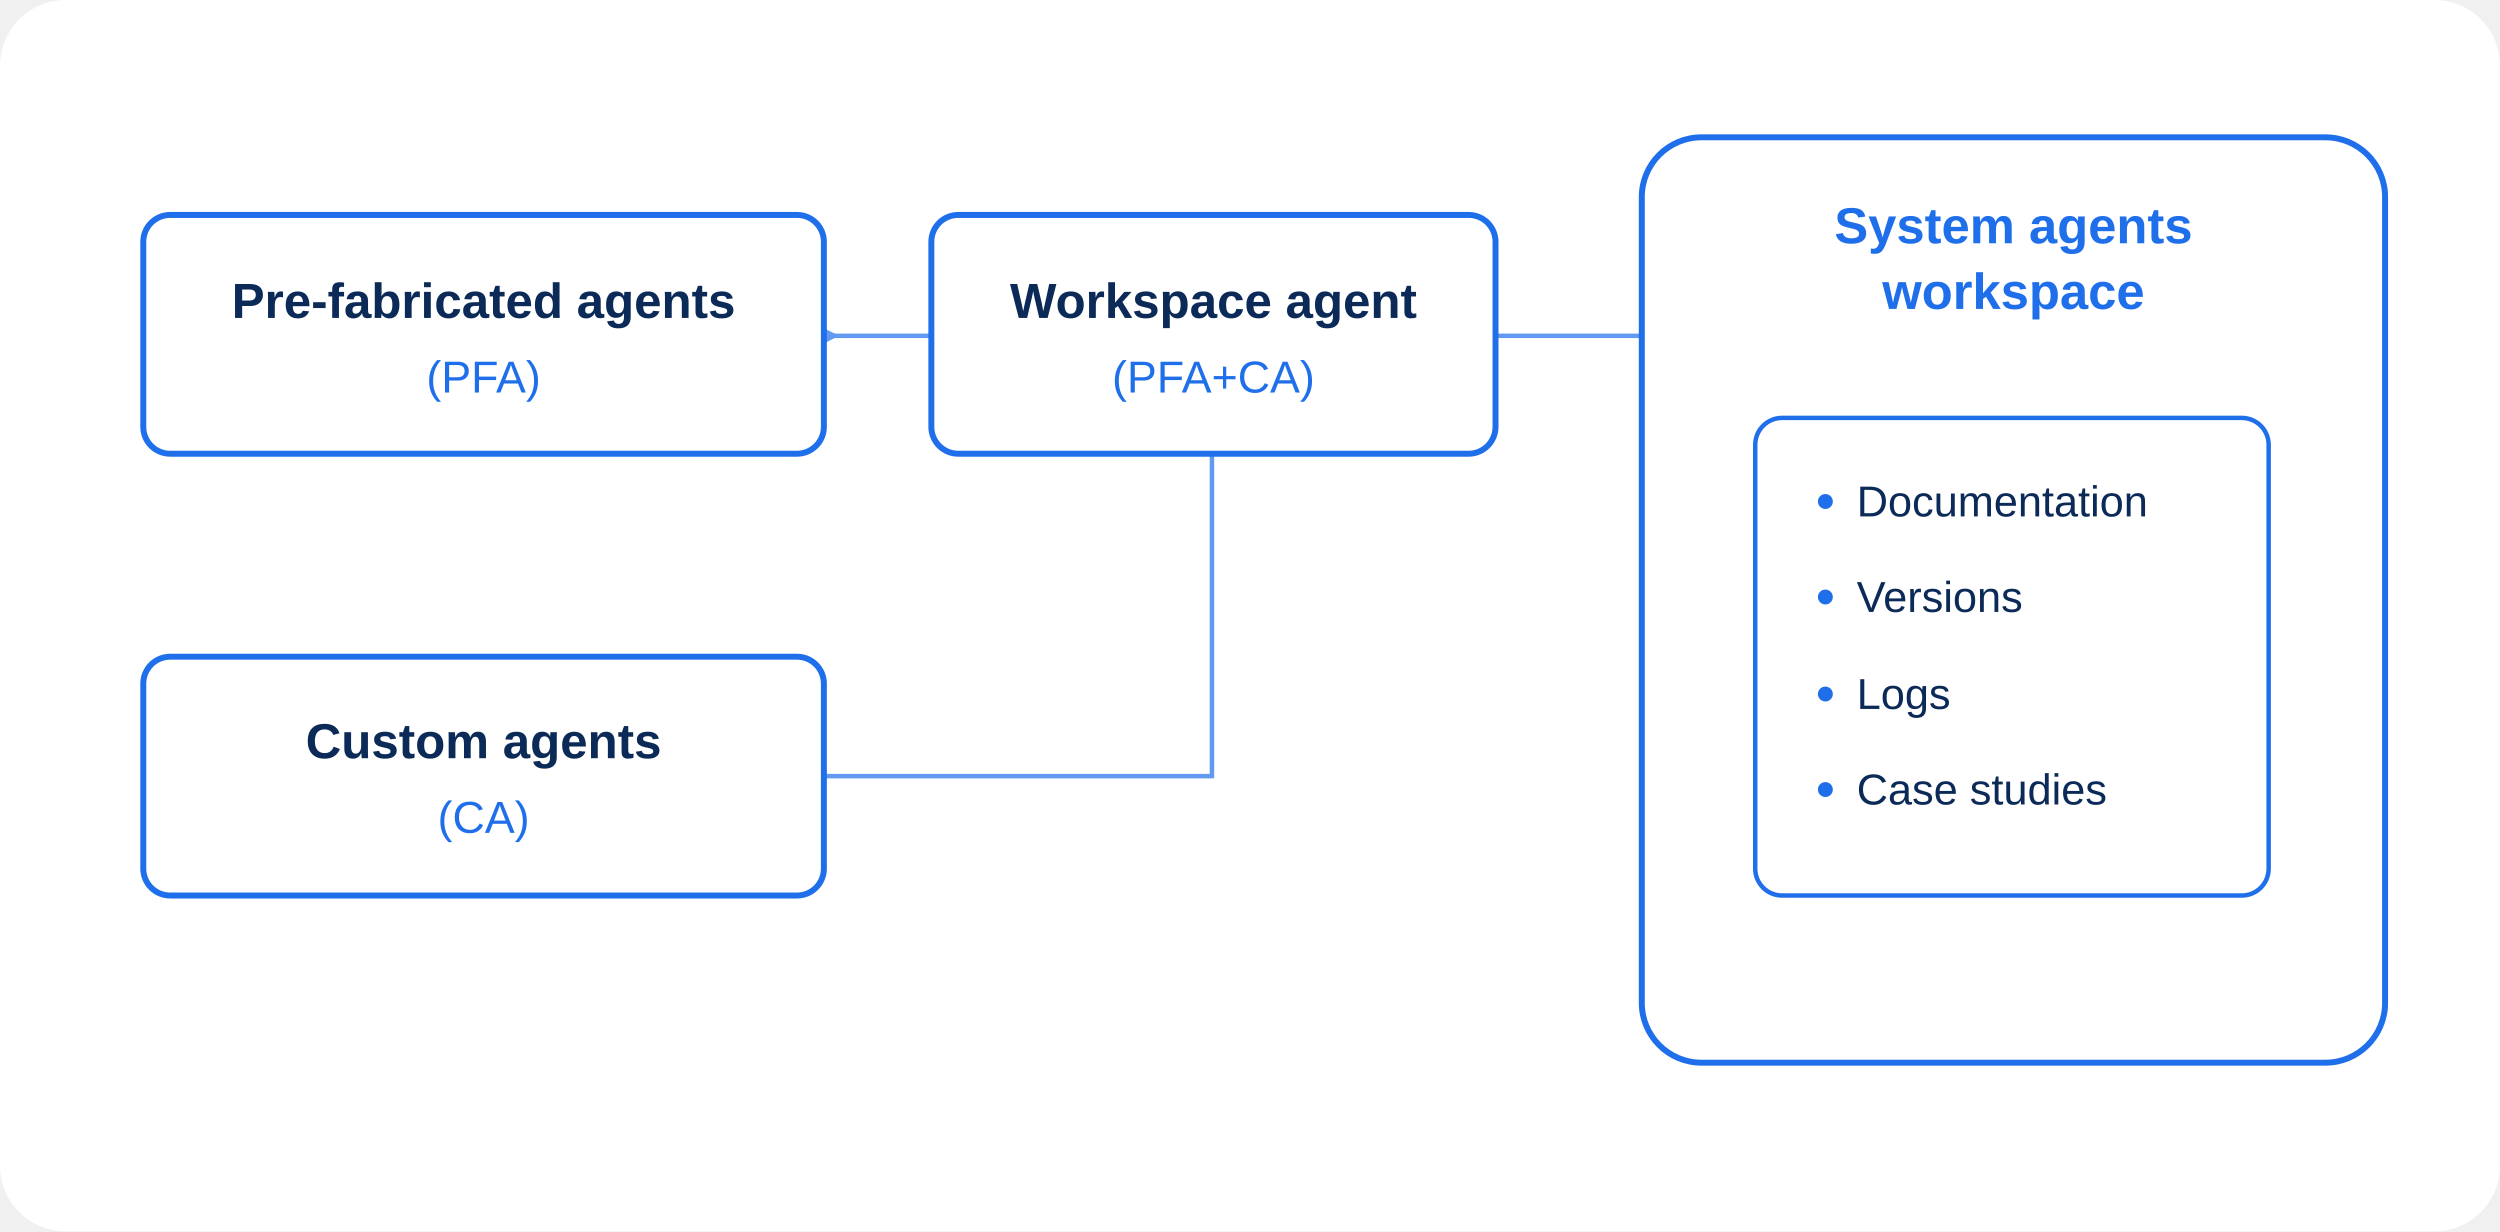
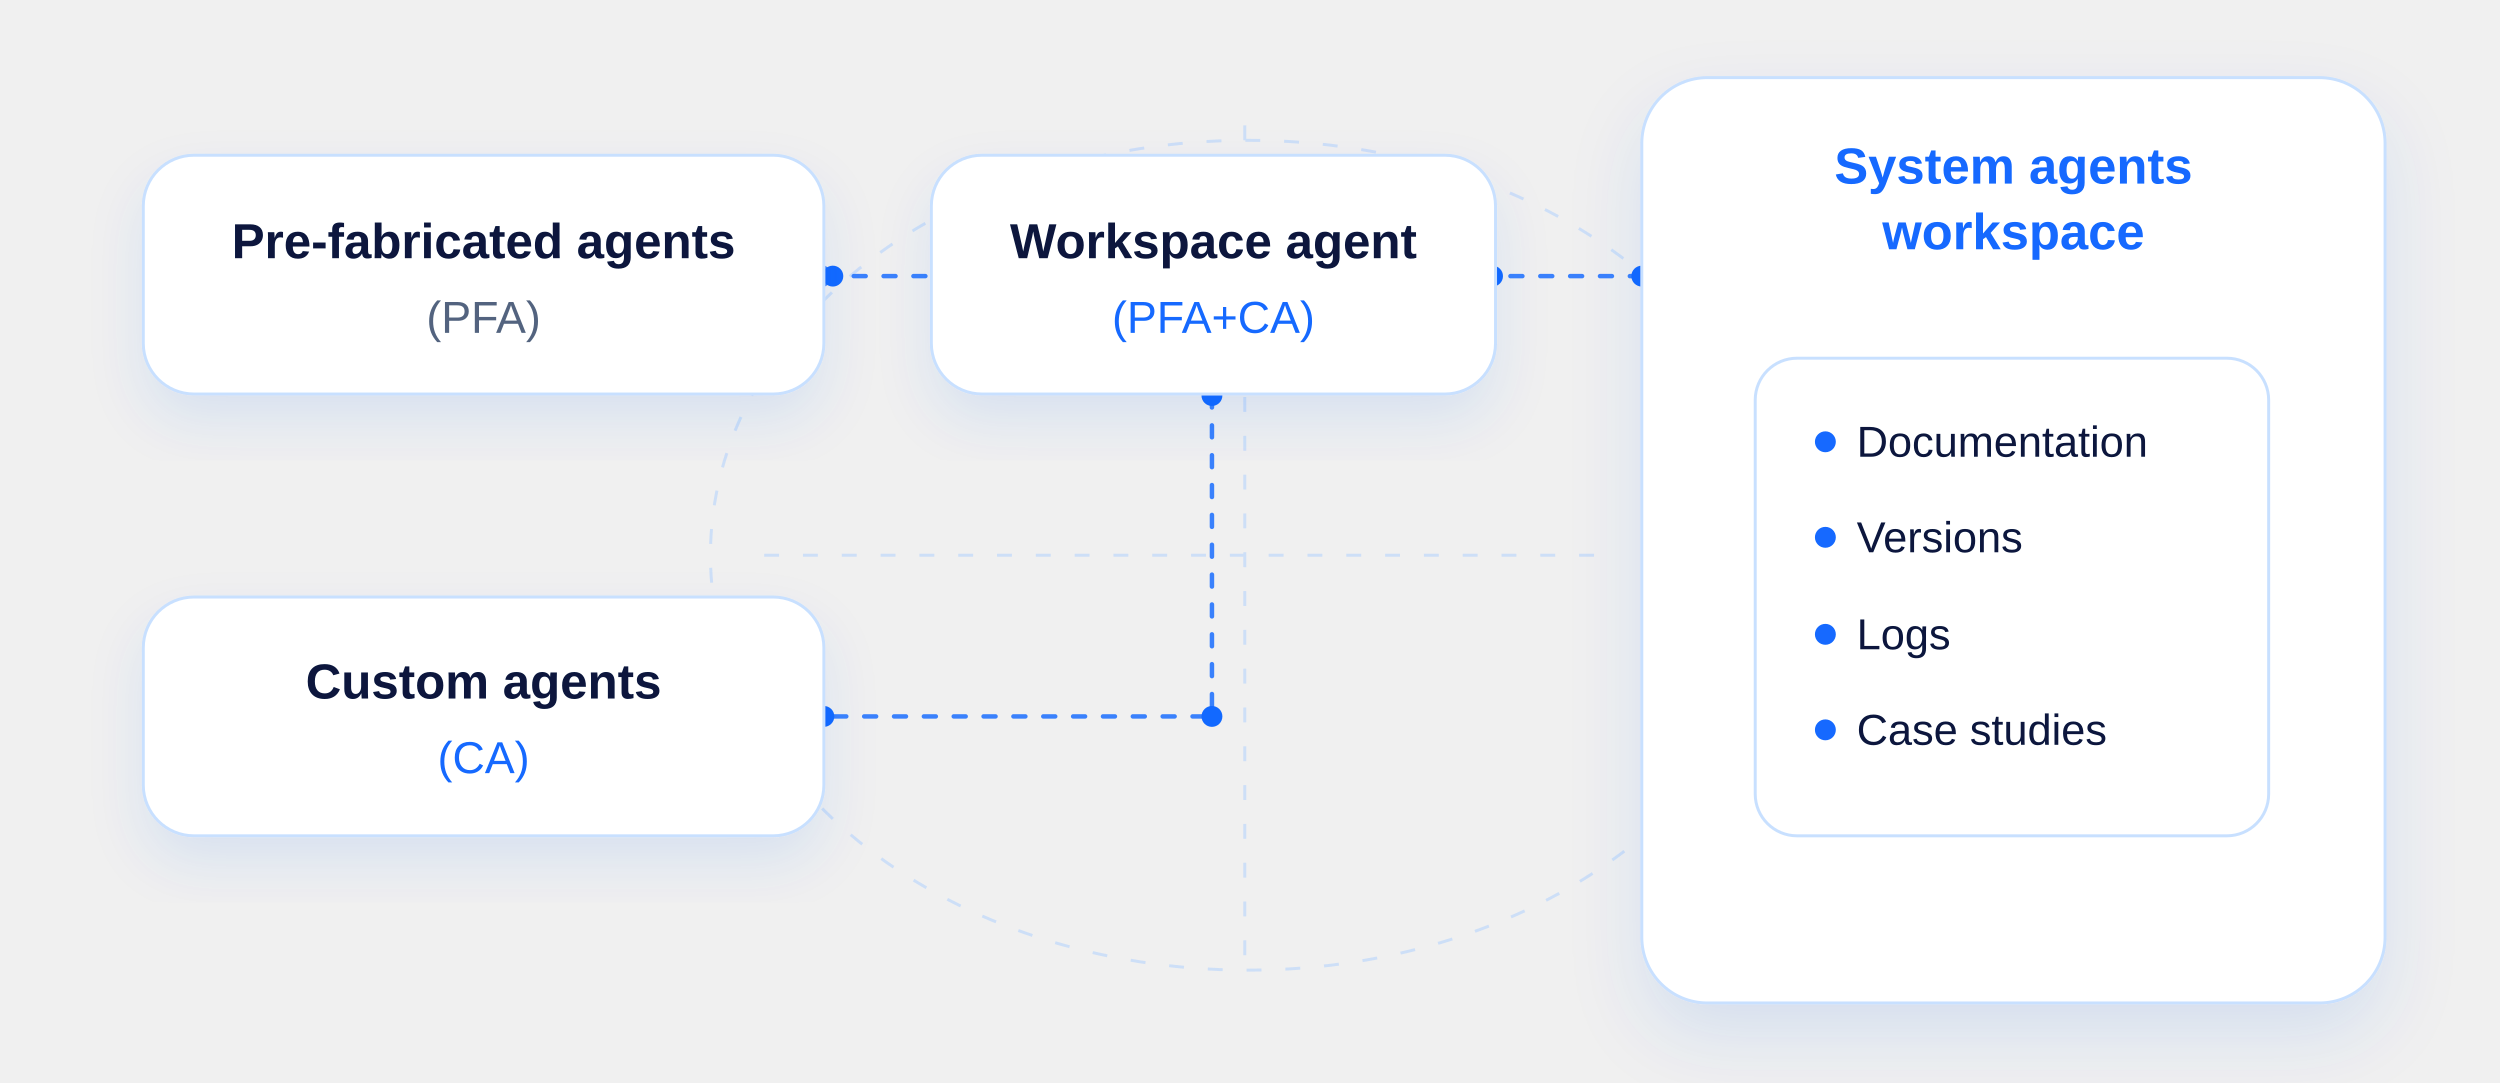
- <svg xmlns="http://www.w3.org/2000/svg" viewBox="0 0 1675 825" role="img" aria-labelledby="title desc">
+ <svg xmlns="http://www.w3.org/2000/svg" viewBox="0 40 1675 725" role="img" aria-labelledby="title desc">
  <defs>
-     <marker id="arrow" viewBox="0 0 10 10" refX="2" refY="5" markerWidth="7" markerHeight="7" orient="auto-start-reverse">
-       <path d="M 10 0 L 0 5 L 10 10" fill="#1f6feb" />
+     <filter id="cardShadow" x="-12%" y="-22%" width="124%" height="150%">
+       <feDropShadow dx="0" dy="18" stdDeviation="18" flood-color="#0b5fe8" flood-opacity="0.10" />
+     </filter>
+     <filter id="panelShadow" x="-14%" y="-14%" width="128%" height="132%">
+       <feDropShadow dx="0" dy="22" stdDeviation="24" flood-color="#0b5fe8" flood-opacity="0.11" />
+     </filter>
+     <marker id="arrow" viewBox="0 0 12 12" refX="3" refY="6" markerWidth="8" markerHeight="8" orient="auto-start-reverse">
+       <path d="M11 1 2 6l9 5" fill="none" stroke="#1269ff" stroke-width="2.5" stroke-linecap="round" stroke-linejoin="round" />
    </marker>
  </defs>
-   <rect width="1675" height="825" rx="44" fill="#fff" />
-   <g fill="none" stroke="#1f6feb" stroke-width="3" marker-end="url(#arrow)" opacity=".7">
+   <g fill="none" stroke="#a8ccff" stroke-width="2" stroke-dasharray="10 16" opacity="0.48">
+     <path d="M512 412H1068" />
+     <path d="M834 124V684" />
+     <ellipse cx="836" cy="412" rx="360" ry="278" />
+   </g>
+   <g fill="none" stroke="#1269ff" stroke-width="3" stroke-linecap="round" stroke-linejoin="round" stroke-dasharray="8 12" marker-end="url(#arrow)" opacity=".82">
    <path d="M1000 225H558" />
    <path d="M1100 225H1000" />
    <path d="M812 305V520H552" />
  </g>
-   <g>
-     <rect x="96" y="144" width="456" height="160" rx="18" fill="#fff" stroke="#1f6feb" stroke-width="4" />
-     <text x="324" y="213" text-anchor="middle" font-family="Clashdisplay, Arial, sans-serif" font-size="33" font-weight="700" fill="#0b2a57">Pre-fabricated agents</text>
-     <text x="324" y="263" text-anchor="middle" font-family="Satoshi, Arial, sans-serif" font-size="30" font-weight="500" fill="#1f6feb">(PFA)</text>
+   <g fill="#1269ff">
+     <circle cx="558" cy="225" r="7" />
+     <circle cx="1000" cy="225" r="7" />
+     <circle cx="1100" cy="225" r="7" />
+     <circle cx="812" cy="305" r="7" />
+     <circle cx="812" cy="520" r="7" />
+     <circle cx="552" cy="520" r="7" />
  </g>
-   <g>
-     <rect x="624" y="144" width="378" height="160" rx="18" fill="#fff" stroke="#1f6feb" stroke-width="4" />
-     <text x="813" y="213" text-anchor="middle" font-family="Clashdisplay, Arial, sans-serif" font-size="33" font-weight="700" fill="#0b2a57">Workspace agent</text>
-     <text x="813" y="263" text-anchor="middle" font-family="Satoshi, Arial, sans-serif" font-size="30" font-weight="500" fill="#1f6feb">(PFA+CA)</text>
+   <g filter="url(#cardShadow)">
+     <rect x="96" y="144" width="456" height="160" rx="34" fill="#ffffff" stroke="#c8e0ff" stroke-width="2" />
+     <text x="324" y="213" text-anchor="middle" font-family="Clashdisplay, Arial, sans-serif" font-size="33" font-weight="700" fill="#07163d">Pre-fabricated agents</text>
+     <text x="324" y="263" text-anchor="middle" font-family="Satoshi, Arial, sans-serif" font-size="30" font-weight="500" fill="#52647f">(PFA)</text>
  </g>
-   <g>
-     <rect x="96" y="440" width="456" height="160" rx="18" fill="#fff" stroke="#1f6feb" stroke-width="4" />
-     <text x="324" y="508" text-anchor="middle" font-family="Clashdisplay, Arial, sans-serif" font-size="33" font-weight="700" fill="#0b2a57">Custom agents</text>
-     <text x="324" y="558" text-anchor="middle" font-family="Satoshi, Arial, sans-serif" font-size="30" font-weight="500" fill="#1f6feb">(CA)</text>
+   <g filter="url(#cardShadow)">
+     <rect x="624" y="144" width="378" height="160" rx="34" fill="#ffffff" stroke="#c8e0ff" stroke-width="2" />
+     <text x="813" y="213" text-anchor="middle" font-family="Clashdisplay, Arial, sans-serif" font-size="33" font-weight="700" fill="#07163d">Workspace agent</text>
+     <text x="813" y="263" text-anchor="middle" font-family="Satoshi, Arial, sans-serif" font-size="30" font-weight="500" fill="#1269ff">(PFA+CA)</text>
  </g>
-   <g>
-     <rect x="1100" y="92" width="498" height="620" rx="40" fill="#fff" stroke="#1f6feb" stroke-width="4" />
-     <text x="1349" y="163" text-anchor="middle" font-family="Clashdisplay, Arial, sans-serif" font-size="34" font-weight="700" fill="#1f6feb">System agents</text>
-     <text x="1349" y="207" text-anchor="middle" font-family="Clashdisplay, Arial, sans-serif" font-size="34" font-weight="700" fill="#1f6feb">workspace</text>
-     <rect x="1176" y="280" width="344" height="320" rx="18" fill="#fff" stroke="#1f6feb" stroke-width="3" />
-     <g font-family="Satoshi, Arial, sans-serif" font-size="29" fill="#0b2a57">
-       <circle cx="1223" cy="336" r="5" fill="#1f6feb" />
+   <g filter="url(#cardShadow)">
+     <rect x="96" y="440" width="456" height="160" rx="34" fill="#ffffff" stroke="#c8e0ff" stroke-width="2" />
+     <text x="324" y="508" text-anchor="middle" font-family="Clashdisplay, Arial, sans-serif" font-size="33" font-weight="700" fill="#07163d">Custom agents</text>
+     <text x="324" y="558" text-anchor="middle" font-family="Satoshi, Arial, sans-serif" font-size="30" font-weight="500" fill="#1269ff">(CA)</text>
+   </g>
+   <g filter="url(#panelShadow)">
+     <rect x="1100" y="92" width="498" height="620" rx="44" fill="#ffffff" stroke="#c8e0ff" stroke-width="2" />
+     <text x="1349" y="163" text-anchor="middle" font-family="Clashdisplay, Arial, sans-serif" font-size="34" font-weight="700" fill="#1269ff">System agents</text>
+     <text x="1349" y="207" text-anchor="middle" font-family="Clashdisplay, Arial, sans-serif" font-size="34" font-weight="700" fill="#1269ff">workspace</text>
+     <rect x="1176" y="280" width="344" height="320" rx="28" fill="#ffffff" stroke="#c8e0ff" stroke-width="2" />
+     <g font-family="Satoshi, Arial, sans-serif" font-size="29" fill="#07163d">
+       <circle cx="1223" cy="336" r="7" fill="#1269ff" />
      <text x="1244" y="346">Documentation</text>
-       <circle cx="1223" cy="400" r="5" fill="#1f6feb" />
+       <circle cx="1223" cy="400" r="7" fill="#1269ff" />
      <text x="1244" y="410">Versions</text>
-       <circle cx="1223" cy="465" r="5" fill="#1f6feb" />
+       <circle cx="1223" cy="465" r="7" fill="#1269ff" />
      <text x="1244" y="475">Logs</text>
-       <circle cx="1223" cy="529" r="5" fill="#1f6feb" />
+       <circle cx="1223" cy="529" r="7" fill="#1269ff" />
      <text x="1244" y="539">Case studies</text>
    </g>
  </g>
</svg>
